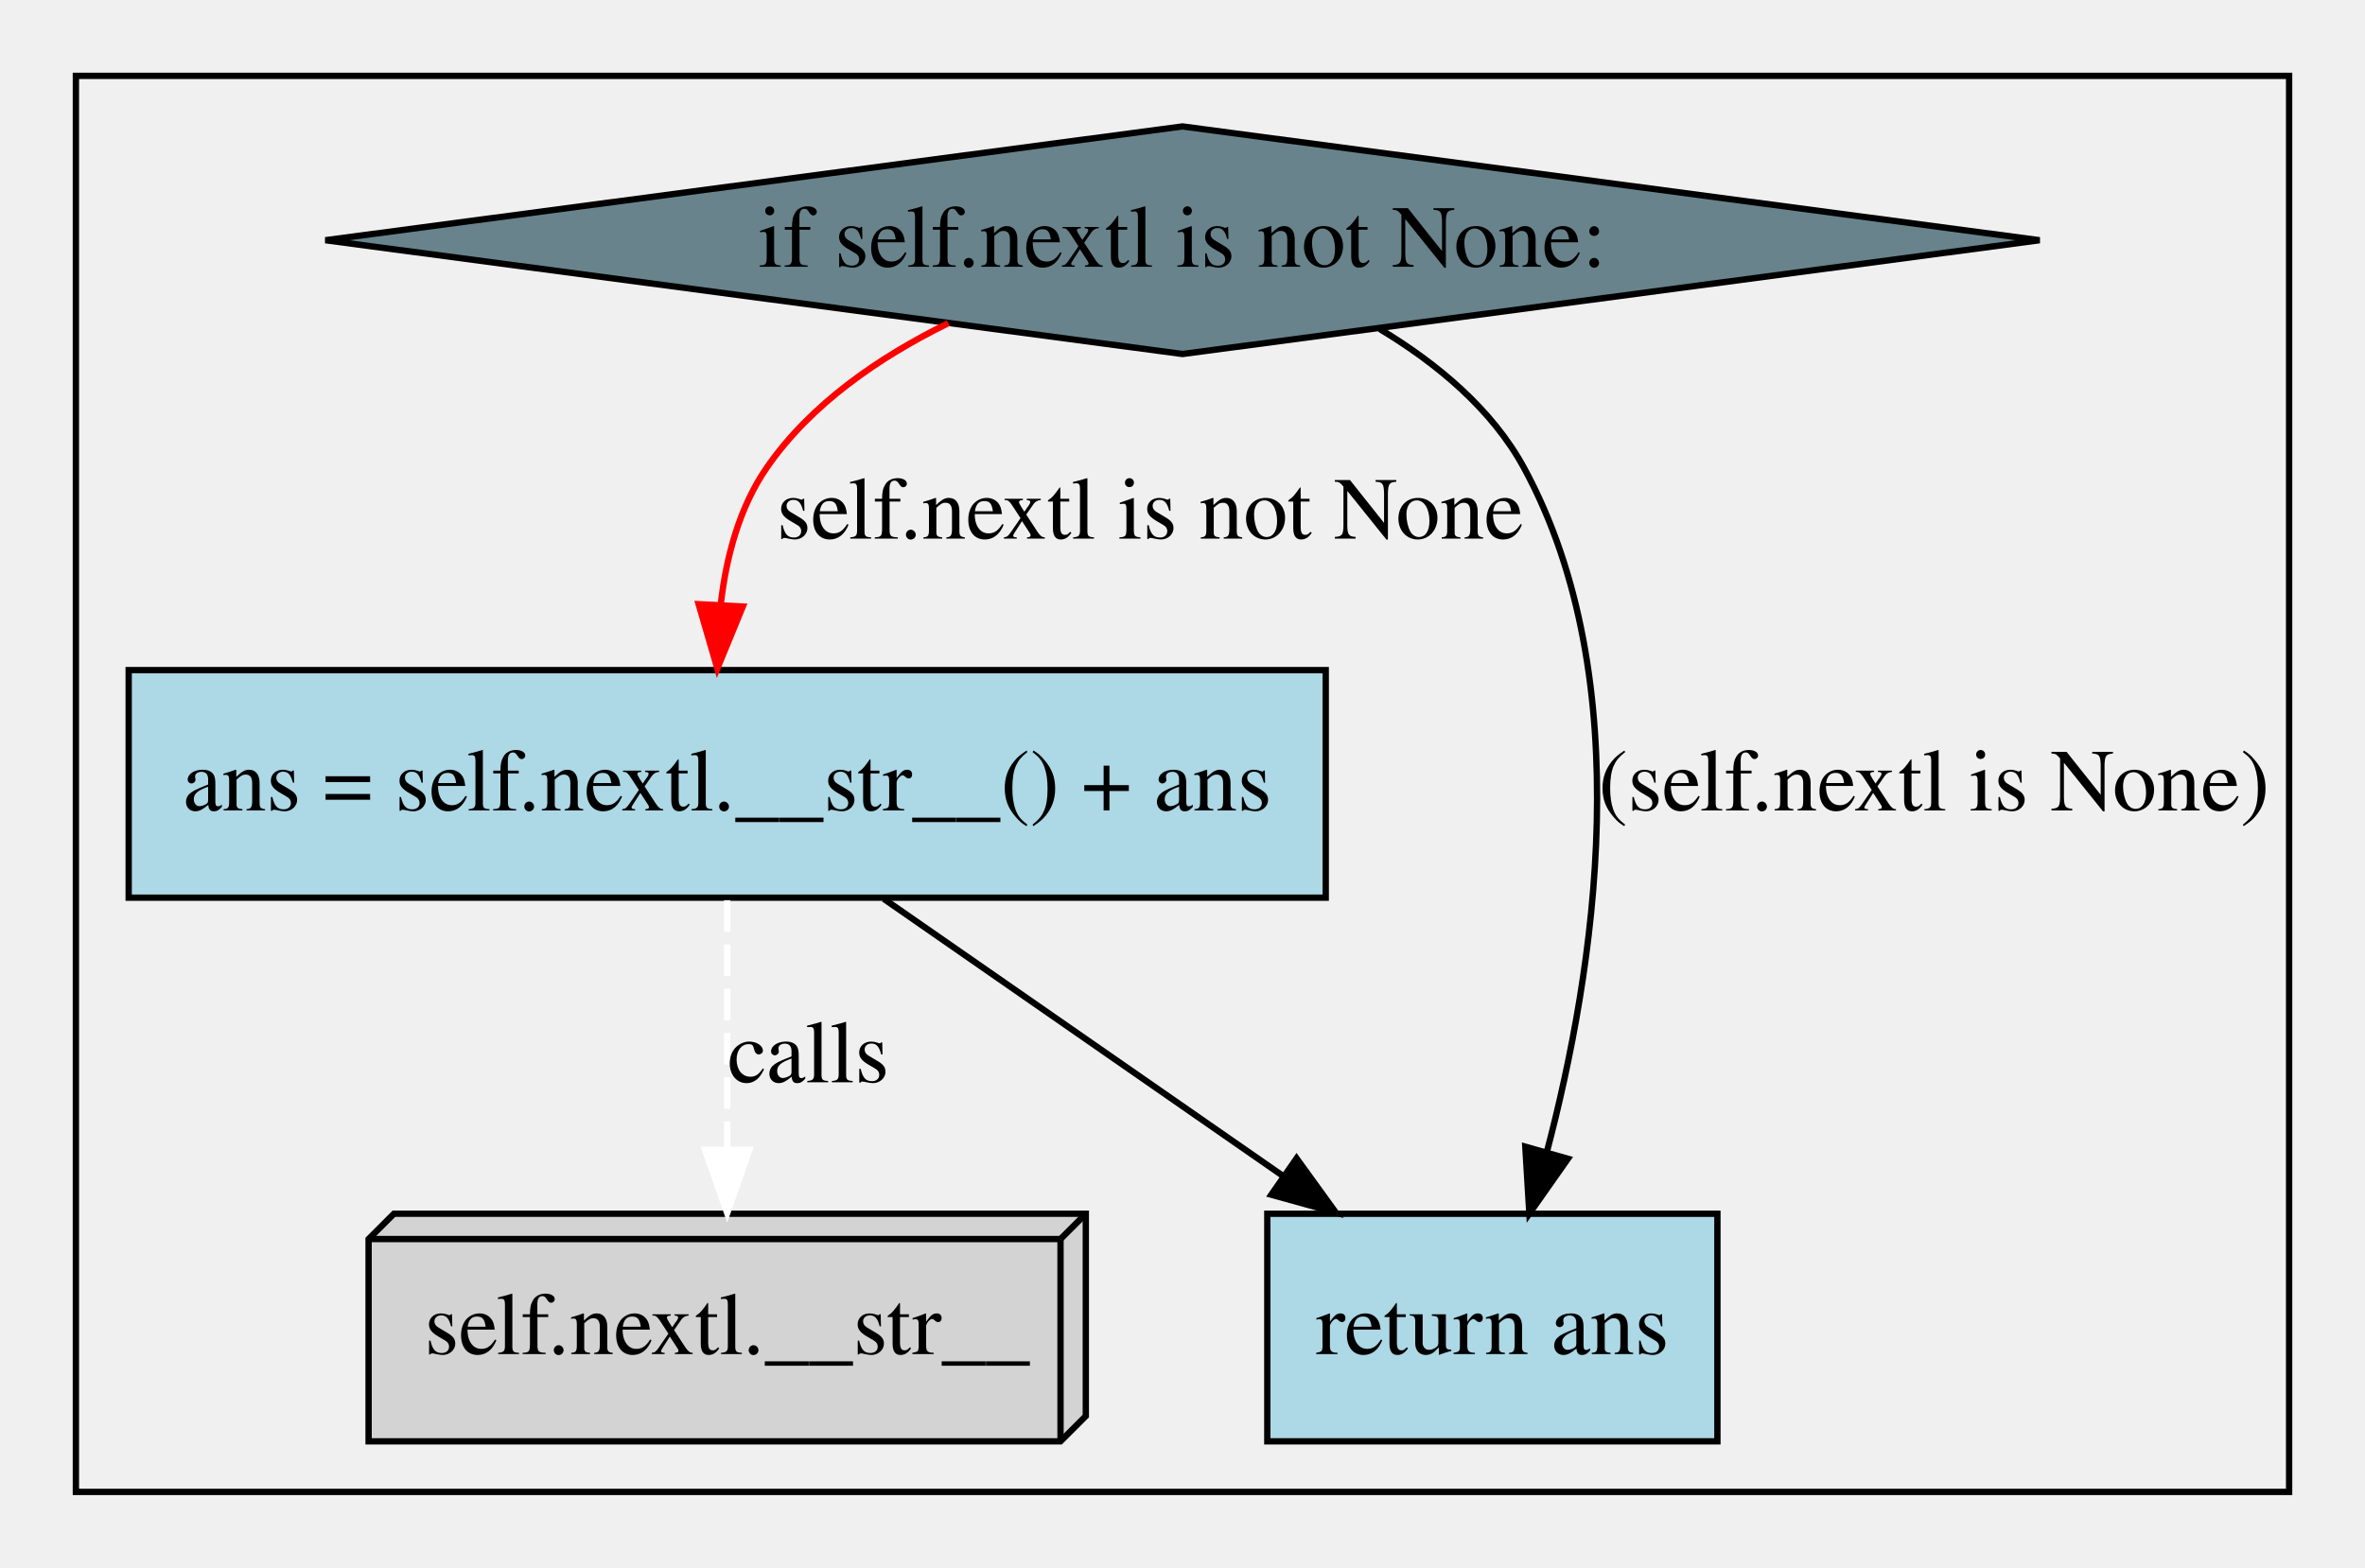
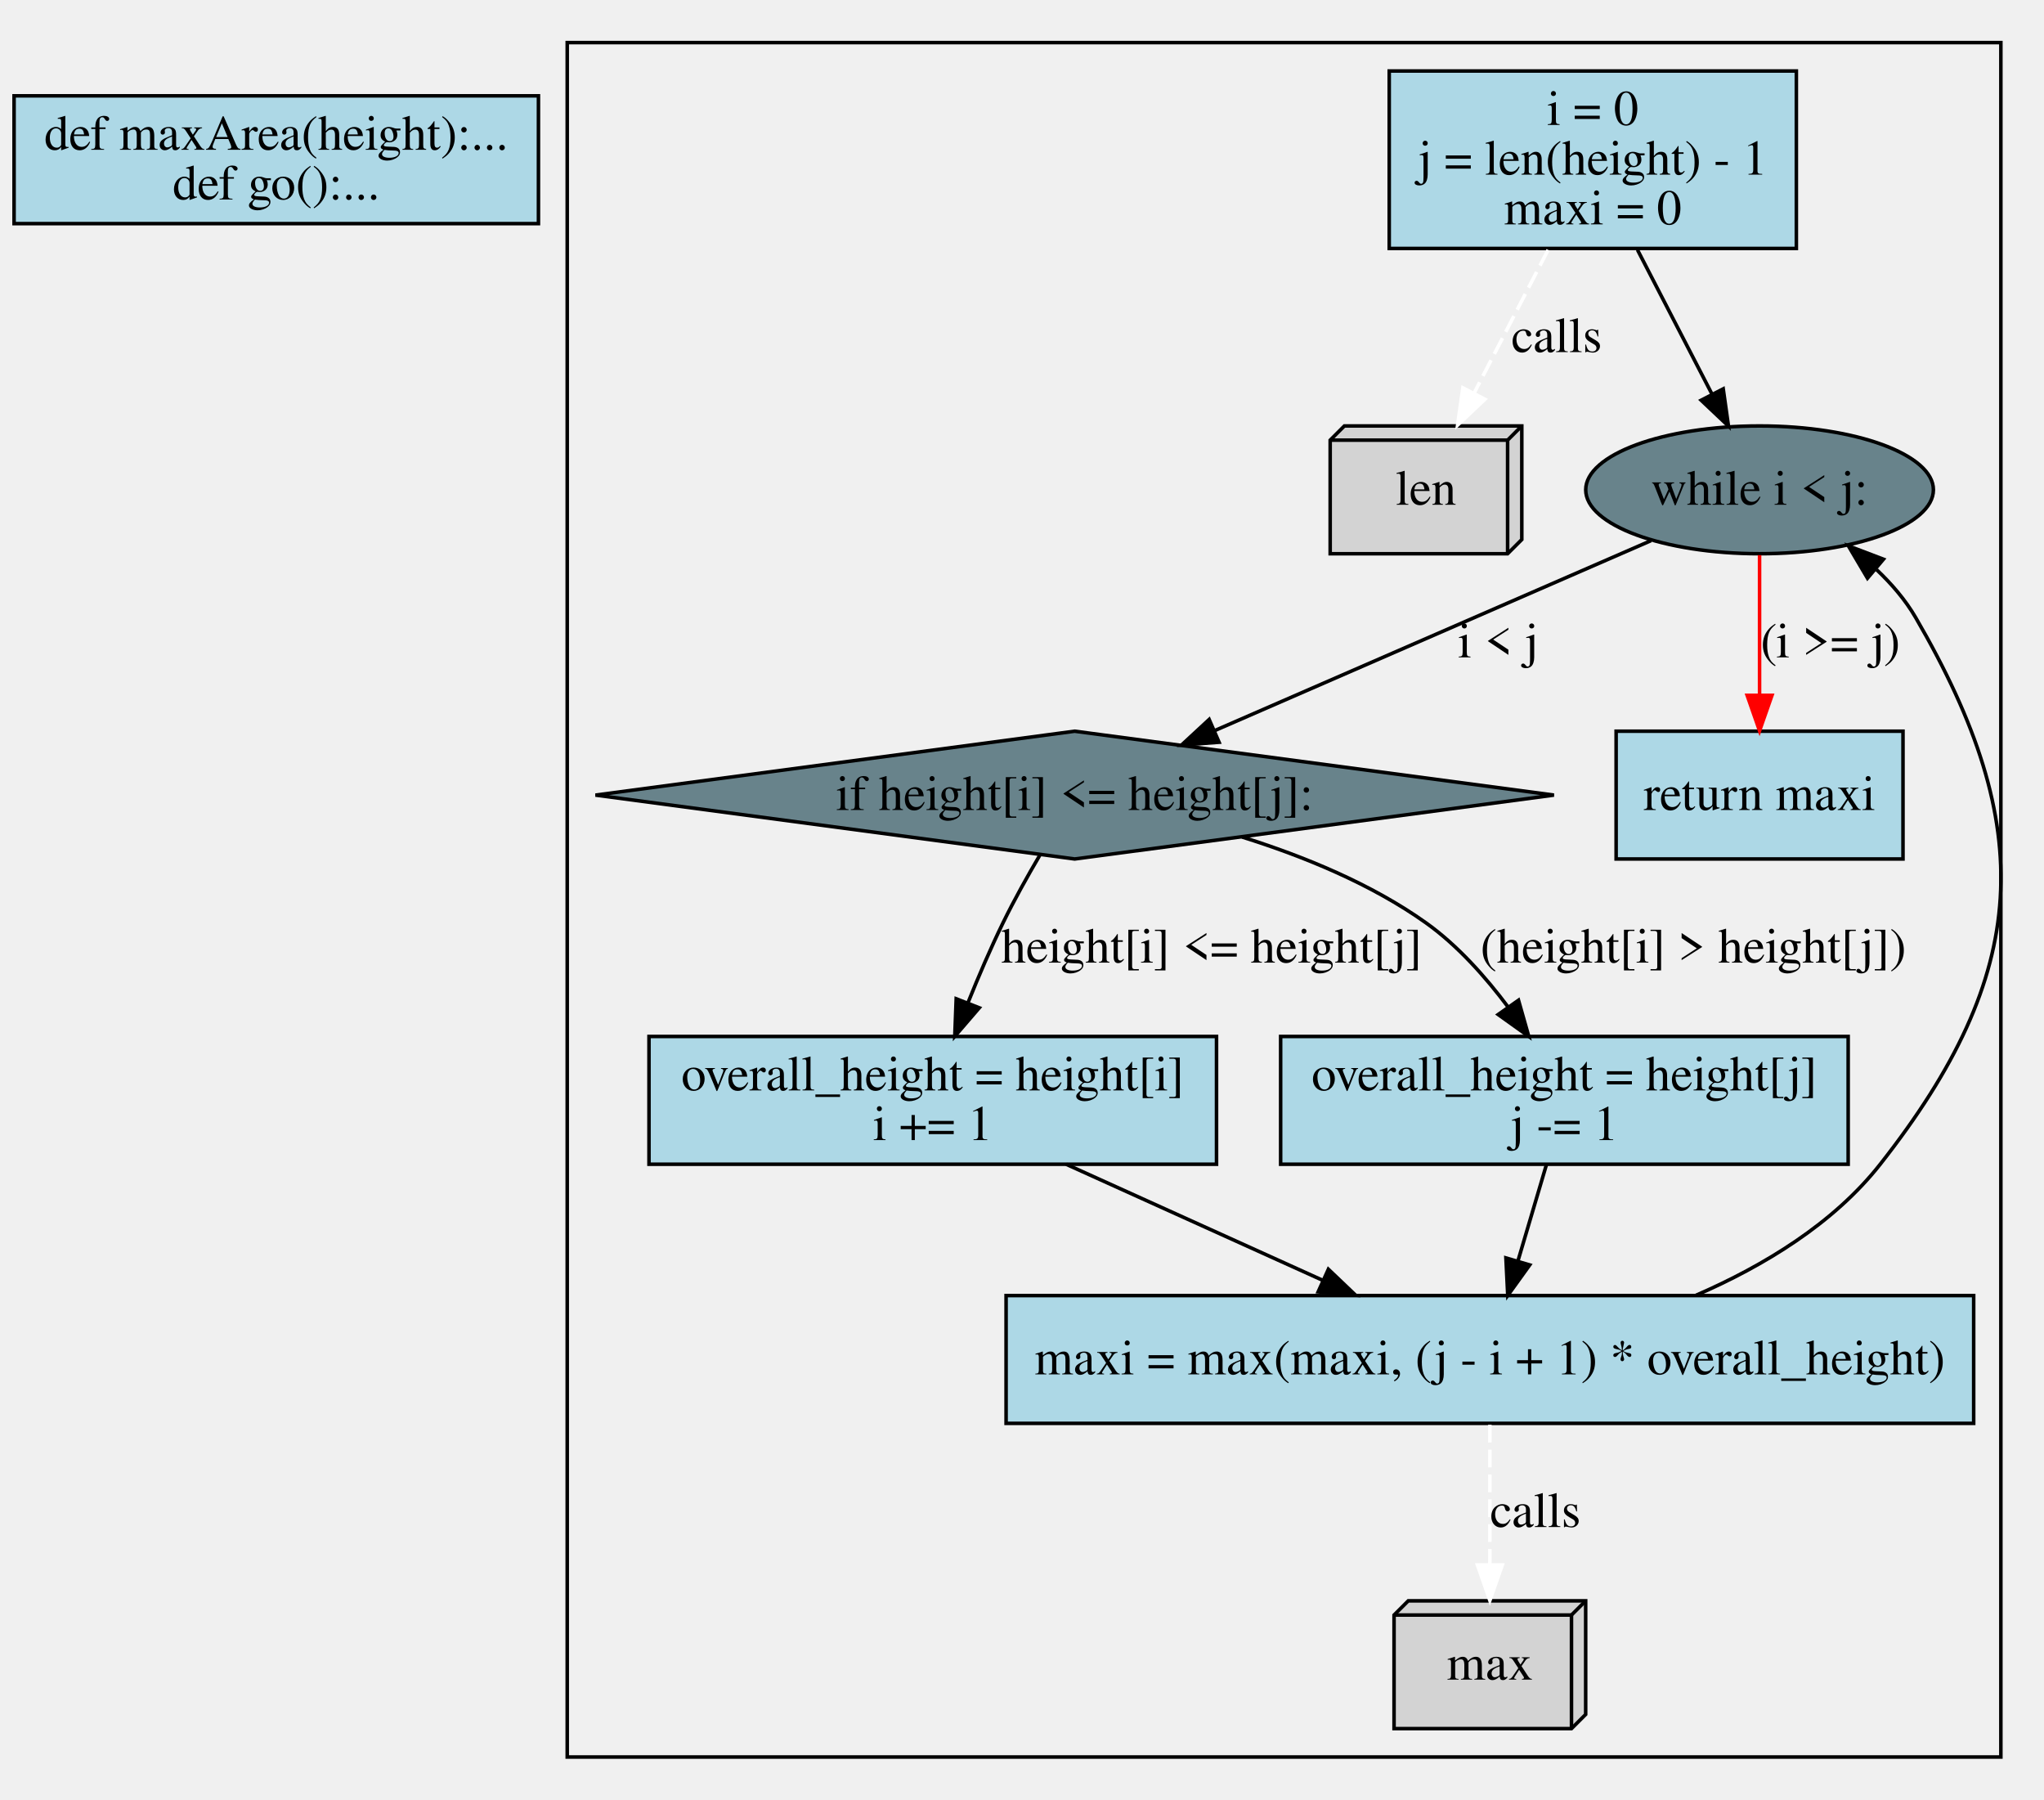
- <svg xmlns="http://www.w3.org/2000/svg" width="374pt" height="248pt" viewBox="0.00 0.00 374.00 248.00">
-   <g id="graph0" class="graph" transform="scale(1 1) rotate(0) translate(4 244)">
+ <svg xmlns="http://www.w3.org/2000/svg" width="576pt" height="507pt" viewBox="0.00 0.00 575.69 507.00">
+   <g id="graph0" class="graph" transform="scale(1 1) rotate(0) translate(4 503)">
    <g id="clust1" class="cluster">
-       <polygon fill="transparent" stroke="black" points="8,-8 8,-232 358,-232 358,-8 8,-8" />
+       <polygon fill="transparent" stroke="black" points="155.69,-8 155.69,-491 559.69,-491 559.69,-8 155.69,-8" />
    </g>
    <g id="node1" class="node">
-       <polygon fill="#68838b" stroke="black" points="183,-224 47.46,-206 183,-188 318.54,-206 183,-224" />
-       <text text-anchor="middle" x="183" y="-201.8" font-family="Times,serif" font-size="14.00">if self.nextl is not None:</text>
+       <polygon fill="lightblue" stroke="black" points="147.58,-476 -0.19,-476 -0.19,-440 147.58,-440 147.58,-476" />
+       <text text-anchor="middle" x="73.69" y="-460.8" font-family="Times,serif" font-size="14.00">def maxArea(height):...</text>
+       <text text-anchor="middle" x="73.69" y="-446.8" font-family="Times,serif" font-size="14.00">def go():...</text>
    </g>
    <g id="node2" class="node">
-       <polygon fill="lightblue" stroke="black" points="205.65,-138 16.35,-138 16.35,-102 205.65,-102 205.65,-138" />
-       <text text-anchor="middle" x="111" y="-115.8" font-family="Times,serif" font-size="14.00">ans = self.nextl.__str__() + ans</text>
+       <polygon fill="lightblue" stroke="black" points="502.06,-483 387.33,-483 387.33,-433 502.06,-433 502.06,-483" />
+       <text text-anchor="middle" x="444.69" y="-467.8" font-family="Times,serif" font-size="14.00">i = 0</text>
+       <text text-anchor="middle" x="444.69" y="-453.8" font-family="Times,serif" font-size="14.00">j = len(height) - 1</text>
+       <text text-anchor="middle" x="444.69" y="-439.8" font-family="Times,serif" font-size="14.00">maxi = 0</text>
+     </g>
+     <g id="node3" class="node">
+       <polygon fill="lightgrey" stroke="black" points="424.69,-383 374.69,-383 370.69,-379 370.69,-347 420.69,-347 424.69,-351 424.69,-383" />
+       <polyline fill="none" stroke="black" points="420.69,-379 370.69,-379 " />
+       <polyline fill="none" stroke="black" points="420.69,-379 420.69,-347 " />
+       <polyline fill="none" stroke="black" points="420.69,-379 424.69,-383 " />
+       <text text-anchor="middle" x="397.69" y="-360.8" font-family="Times,serif" font-size="14.00">len</text>
+     </g>
+     <g id="edge1" class="edge">
+       <path fill="none" stroke="white" stroke-dasharray="5,2" d="M432.1,-432.61C425.68,-420.2 417.88,-405.08 411.32,-392.39" />
+       <polygon fill="white" stroke="white" points="414.3,-390.52 406.6,-383.24 408.08,-393.73 414.3,-390.52" />
+       <text text-anchor="middle" x="434.52" y="-403.8" font-family="Times,serif" font-size="14.00">calls</text>
+     </g>
+     <g id="node4" class="node">
+       <ellipse fill="#68838b" stroke="black" cx="491.69" cy="-365" rx="48.99" ry="18" />
+       <text text-anchor="middle" x="491.69" y="-360.8" font-family="Times,serif" font-size="14.00">while i &lt; j:</text>
+     </g>
+     <g id="edge10" class="edge">
+       <path fill="none" stroke="black" d="M457.29,-432.61C463.75,-420.11 471.61,-404.88 478.2,-392.13" />
+       <polygon fill="black" stroke="black" points="481.45,-393.45 482.93,-382.96 475.23,-390.24 481.45,-393.45" />
+     </g>
+     <g id="node5" class="node">
+       <polygon fill="#68838b" stroke="black" points="298.69,-297 163.65,-279 298.69,-261 433.74,-279 298.69,-297" />
+       <text text-anchor="middle" x="298.69" y="-274.8" font-family="Times,serif" font-size="14.00">if height[i] &lt;= height[j]:</text>
+     </g>
+     <g id="edge8" class="edge">
+       <path fill="none" stroke="black" d="M461.11,-350.69C427.84,-336.21 374.54,-313.01 338.14,-297.17" />
+       <polygon fill="black" stroke="black" points="339.38,-293.89 328.81,-293.11 336.59,-300.31 339.38,-293.89" />
+       <text text-anchor="middle" x="418.03" y="-317.8" font-family="Times,serif" font-size="14.00">i &lt; j</text>
+     </g>
+     <g id="curr_block" class="node">
+       <polygon fill="lightblue" stroke="black" points="532.11,-297 451.27,-297 451.27,-261 532.11,-261 532.11,-297" />
+       <text text-anchor="middle" x="491.69" y="-274.8" font-family="Times,serif" font-size="14.00">return maxi</text>
+     </g>
+     <g id="edge9" class="edge">
+       <path fill="none" stroke="red" d="M491.69,-346.6C491.69,-335.26 491.69,-320.23 491.69,-307.32" />
+       <polygon fill="red" stroke="red" points="495.19,-307.1 491.69,-297.1 488.19,-307.1 495.19,-307.1" />
+       <text text-anchor="middle" x="511.64" y="-317.8" font-family="Times,serif" font-size="14.00">(i &gt;= j)</text>
+     </g>
+     <g id="node6" class="node">
+       <polygon fill="lightblue" stroke="black" points="338.66,-211 178.73,-211 178.73,-175 338.66,-175 338.66,-211" />
+       <text text-anchor="middle" x="258.69" y="-195.8" font-family="Times,serif" font-size="14.00">overall_height = height[i]</text>
+       <text text-anchor="middle" x="258.69" y="-181.8" font-family="Times,serif" font-size="14.00">i += 1</text>
+     </g>
+     <g id="edge5" class="edge">
+       <path fill="none" stroke="black" d="M288.96,-262.22C285.47,-256.3 281.63,-249.43 278.49,-243 275,-235.86 271.61,-227.94 268.65,-220.58" />
+       <polygon fill="black" stroke="black" points="271.81,-219.07 264.9,-211.04 265.3,-221.62 271.81,-219.07" />
+       <text text-anchor="middle" x="337.3" y="-231.8" font-family="Times,serif" font-size="14.00">height[i] &lt;= height[j]</text>
+     </g>
+     <g id="node9" class="node">
+       <polygon fill="lightblue" stroke="black" points="516.66,-211 356.73,-211 356.73,-175 516.66,-175 516.66,-211" />
+       <text text-anchor="middle" x="436.69" y="-195.8" font-family="Times,serif" font-size="14.00">overall_height = height[j]</text>
+       <text text-anchor="middle" x="436.69" y="-181.8" font-family="Times,serif" font-size="14.00">j -= 1</text>
+     </g>
+     <g id="edge7" class="edge">
+       <path fill="none" stroke="black" d="M345.87,-267.19C363.2,-261.77 382.33,-253.95 397.69,-243 406.59,-236.66 414.51,-227.74 420.86,-219.25" />
+       <polygon fill="black" stroke="black" points="423.76,-221.21 426.65,-211.02 418.03,-217.18 423.76,-221.21" />
+       <text text-anchor="middle" x="473.01" y="-231.8" font-family="Times,serif" font-size="14.00">(height[i] &gt; height[j])</text>
+     </g>
+     <g id="node7" class="node">
+       <polygon fill="lightblue" stroke="black" points="552.03,-138 279.36,-138 279.36,-102 552.03,-102 552.03,-138" />
+       <text text-anchor="middle" x="415.69" y="-115.8" font-family="Times,serif" font-size="14.00">maxi = max(maxi, (j - i + 1) * overall_height)</text>
+     </g>
+     <g id="edge4" class="edge">
+       <path fill="none" stroke="black" d="M296.3,-174.99C317.99,-165.19 345.45,-152.77 368.57,-142.31" />
+       <polygon fill="black" stroke="black" points="370.18,-145.42 377.85,-138.11 367.3,-139.05 370.18,-145.42" />
    </g>
    <g id="edge3" class="edge">
-       <path fill="none" stroke="red" d="M145.97,-192.88C135.08,-187.54 124.22,-180.11 117.24,-170 112.94,-163.76 110.86,-156 109.99,-148.49" />
-       <polygon fill="red" stroke="red" points="113.47,-148.06 109.44,-138.26 106.48,-148.43 113.47,-148.06" />
-       <text text-anchor="middle" x="177.88" y="-158.8" font-family="Times,serif" font-size="14.00">self.nextl is not None</text>
+       <path fill="none" stroke="black" d="M473.8,-138.09C492.88,-146.38 512.54,-158.28 525.69,-175 568.1,-228.91 570.18,-269.71 535.69,-329 532.81,-333.96 528.93,-338.48 524.67,-342.51" />
+       <polygon fill="black" stroke="black" points="522.1,-340.1 516.71,-349.22 526.61,-345.45 522.1,-340.1" />
    </g>
-     <g id="node4" class="node">
-       <polygon fill="lightblue" stroke="black" points="267.59,-52 196.41,-52 196.41,-16 267.59,-16 267.59,-52" />
-       <text text-anchor="middle" x="232" y="-29.8" font-family="Times,serif" font-size="14.00">return ans</text>
-     </g>
-     <g id="edge4" class="edge">
-       <path fill="none" stroke="black" d="M214.2,-191.95C223.19,-186.55 231.93,-179.32 237,-170 255.35,-136.23 248.16,-90.38 240.61,-61.75" />
-       <polygon fill="black" stroke="black" points="243.95,-60.7 237.85,-52.03 237.21,-62.61 243.95,-60.7" />
-       <text text-anchor="middle" x="301.85" y="-115.8" font-family="Times,serif" font-size="14.00">(self.nextl is None)</text>
-     </g>
-     <g id="node3" class="node">
-       <polygon fill="lightgrey" stroke="black" points="167.71,-52 58.29,-52 54.29,-48 54.29,-16 163.71,-16 167.71,-20 167.71,-52" />
-       <polyline fill="none" stroke="black" points="163.71,-48 54.29,-48 " />
-       <polyline fill="none" stroke="black" points="163.71,-48 163.71,-16 " />
-       <polyline fill="none" stroke="black" points="163.71,-48 167.71,-52 " />
-       <text text-anchor="middle" x="111" y="-29.8" font-family="Times,serif" font-size="14.00">self.nextl.__str__</text>
-     </g>
-     <g id="edge1" class="edge">
-       <path fill="none" stroke="white" stroke-dasharray="5,2" d="M111,-101.6C111,-90.26 111,-75.23 111,-62.32" />
-       <polygon fill="white" stroke="white" points="114.5,-62.1 111,-52.1 107.5,-62.1 114.5,-62.1" />
-       <text text-anchor="middle" x="123.83" y="-72.8" font-family="Times,serif" font-size="14.00">calls</text>
+     <g id="node8" class="node">
+       <polygon fill="lightgrey" stroke="black" points="442.69,-52 392.69,-52 388.69,-48 388.69,-16 438.69,-16 442.69,-20 442.69,-52" />
+       <polyline fill="none" stroke="black" points="438.69,-48 388.69,-48 " />
+       <polyline fill="none" stroke="black" points="438.69,-48 438.69,-16 " />
+       <polyline fill="none" stroke="black" points="438.69,-48 442.69,-52 " />
+       <text text-anchor="middle" x="415.69" y="-29.8" font-family="Times,serif" font-size="14.00">max</text>
    </g>
    <g id="edge2" class="edge">
-       <path fill="none" stroke="black" d="M135.78,-101.8C153.97,-89.17 178.87,-71.89 198.78,-58.06" />
-       <polygon fill="black" stroke="black" points="201.04,-60.76 207.25,-52.18 197.04,-55.01 201.04,-60.76" />
+       <path fill="none" stroke="white" stroke-dasharray="5,2" d="M415.69,-101.6C415.69,-90.26 415.69,-75.23 415.69,-62.32" />
+       <polygon fill="white" stroke="white" points="419.19,-62.1 415.69,-52.1 412.19,-62.1 419.19,-62.1" />
+       <text text-anchor="middle" x="428.52" y="-72.8" font-family="Times,serif" font-size="14.00">calls</text>
+     </g>
+     <g id="edge6" class="edge">
+       <path fill="none" stroke="black" d="M431.61,-174.81C429.21,-166.7 426.29,-156.84 423.61,-147.78" />
+       <polygon fill="black" stroke="black" points="426.92,-146.63 420.73,-138.03 420.21,-148.61 426.92,-146.63" />
    </g>
  </g>
</svg>
